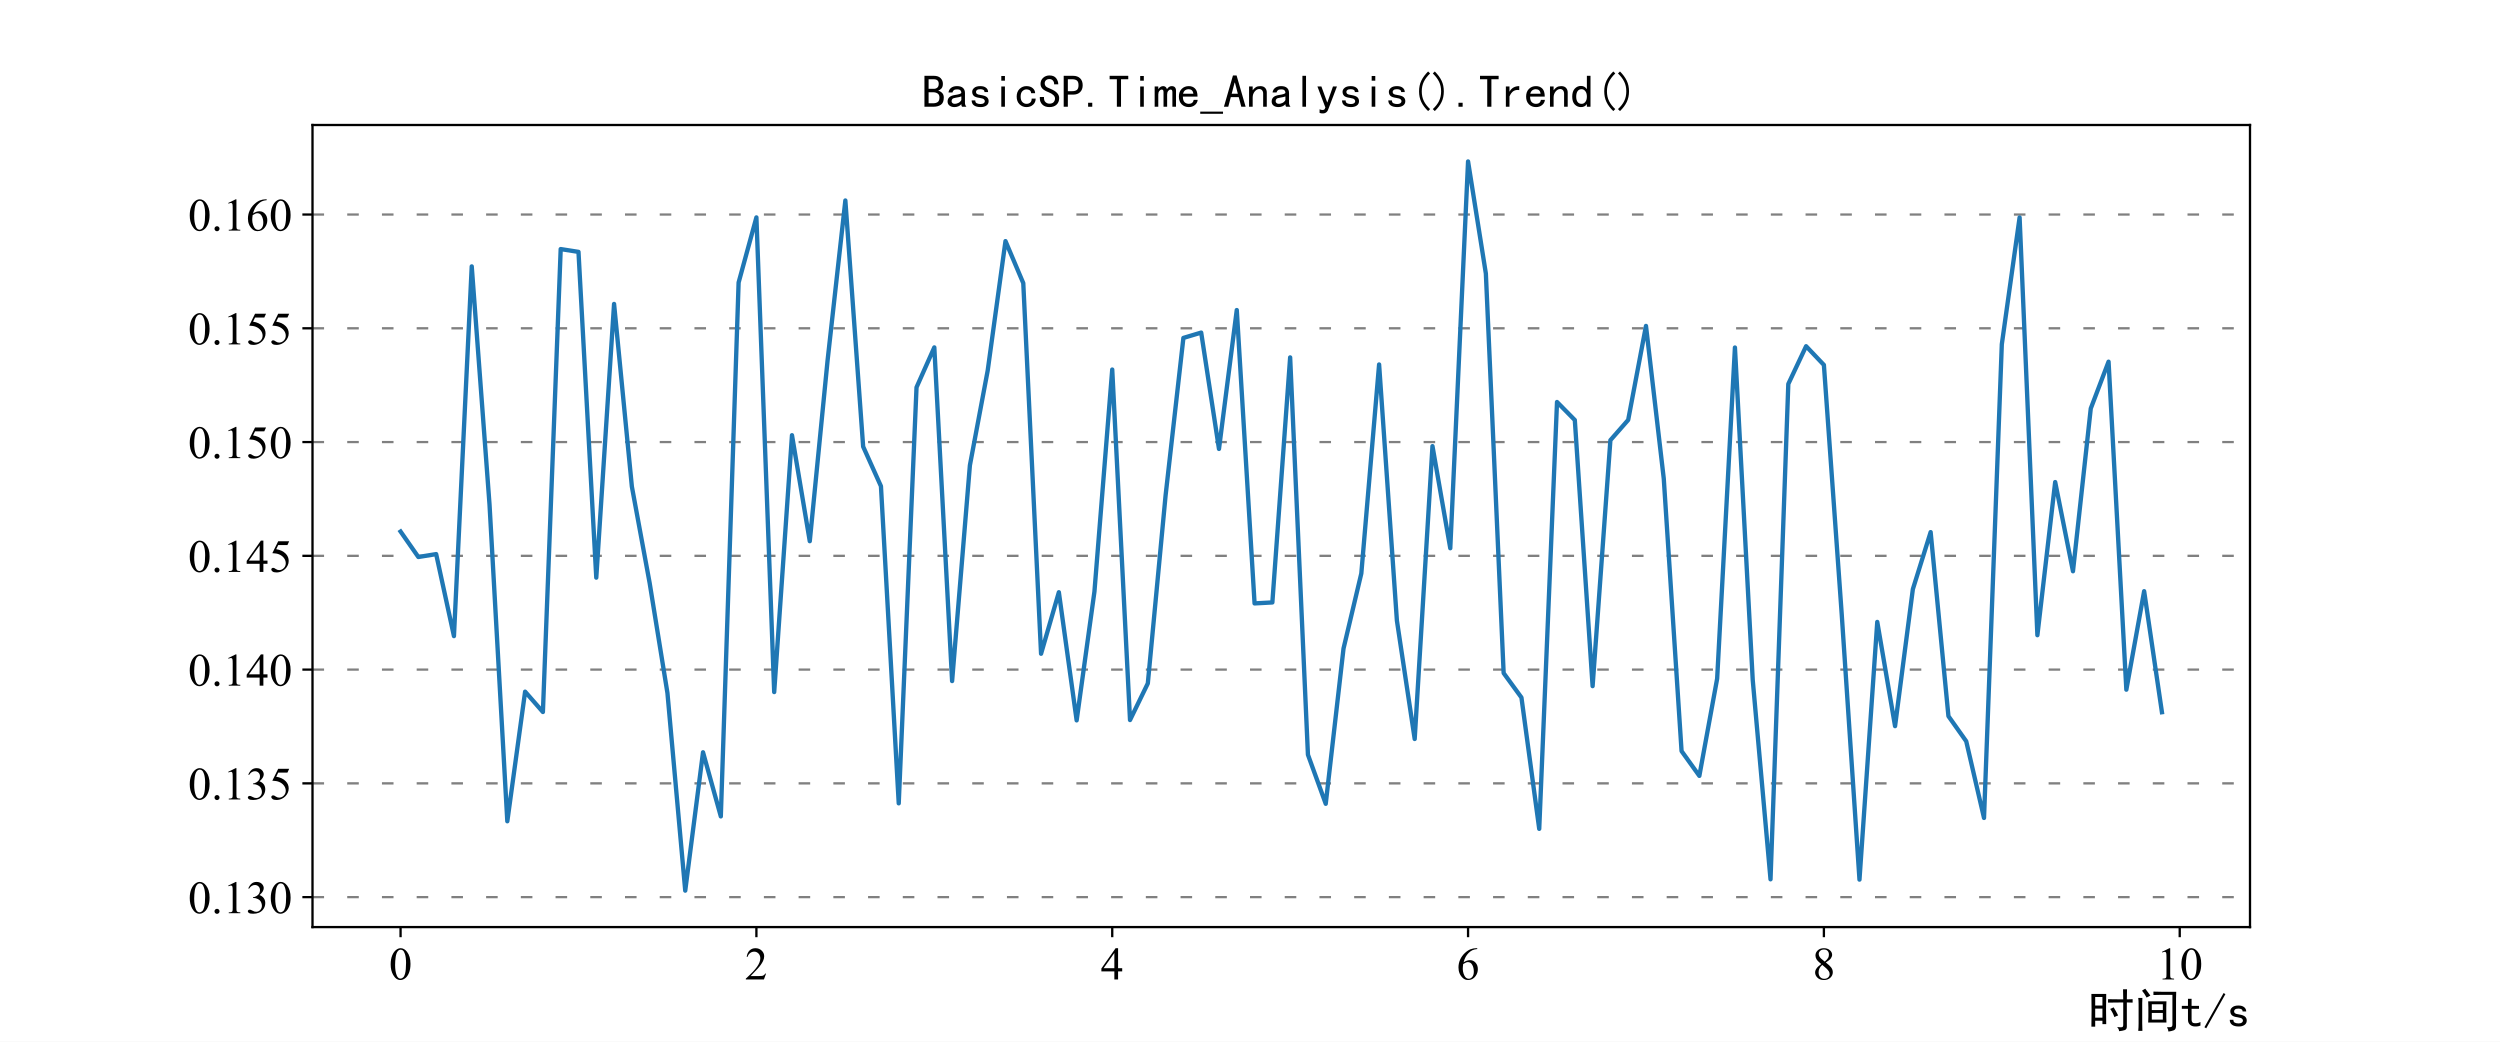
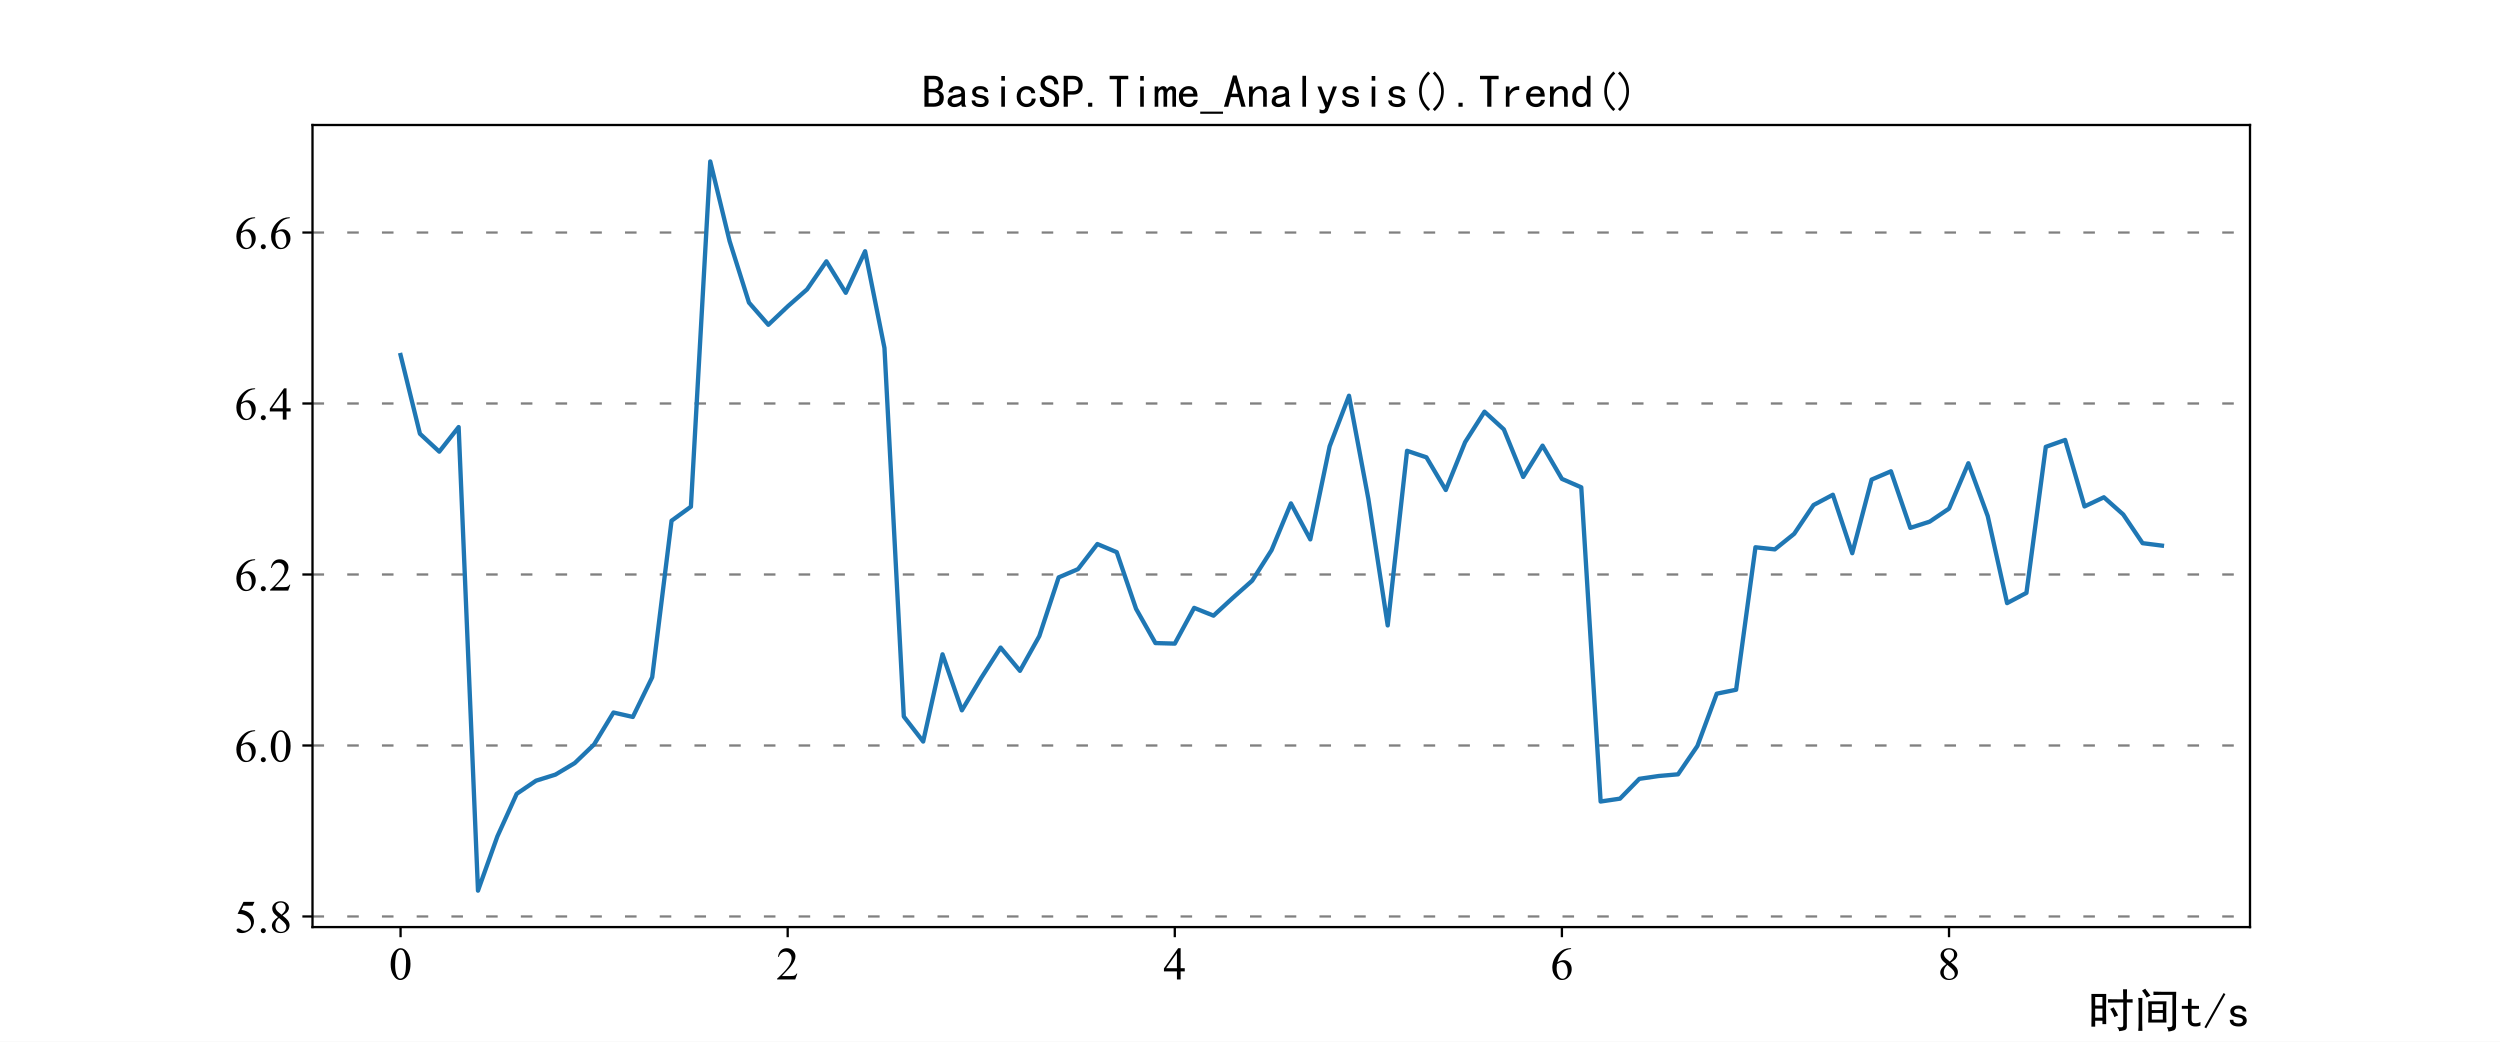
<svg xmlns="http://www.w3.org/2000/svg" xmlns:xlink="http://www.w3.org/1999/xlink" width="864pt" height="360pt" viewBox="0 0 864 360" version="1.1">
  <defs>
    <style type="text/css">*{stroke-linejoin: round; stroke-linecap: butt}</style>
  </defs>
  <g id="figure_1">
    <g id="patch_1">
      <path d="M 0 360  L 864 360  L 864 0  L 0 0  z " style="fill: #ffffff" />
    </g>
    <g id="axes_1">
      <g id="patch_2">
        <path d="M 108 320.4  L 777.6 320.4  L 777.6 43.2  L 108 43.2  z " style="fill: #ffffff" />
      </g>
      <g id="matplotlib.axis_1">
        <g id="xtick_1">
          <g id="line2d_1">
            <defs>
-               <path id="m471710e403" d="M 0 0  L 0 3.5  " style="stroke: #000000; stroke-width: 0.8" />
+               <path id="mab4ca59576" d="M 0 0  L 0 3.5  " style="stroke: #000000; stroke-width: 0.8" />
            </defs>
            <g>
-               <use xlink:href="#m471710e403" x="138.436" y="320.4" style="stroke: #000000; stroke-width: 0.8" />
+               <use xlink:href="#mab4ca59576" x="138.436" y="320.4" style="stroke: #000000; stroke-width: 0.8" />
            </g>
          </g>
          <g id="text_1">
            <g transform="translate(134.4364 338.51) scale(0.16 -0.16)">
              <defs>
                <path id="TimesNewRomanPSMT-30" d="M 231 2094  Q 231 2819 450 3342  Q 669 3866 1031 4122  Q 1313 4325 1613 4325  Q 2100 4325 2488 3828  Q 2972 3213 2972 2159  Q 2972 1422 2759 906  Q 2547 391 2217 158  Q 1888 -75 1581 -75  Q 975 -75 572 641  Q 231 1244 231 2094  z M 844 2016  Q 844 1141 1059 588  Q 1238 122 1591 122  Q 1759 122 1940 273  Q 2122 425 2216 781  Q 2359 1319 2359 2297  Q 2359 3022 2209 3506  Q 2097 3866 1919 4016  Q 1791 4119 1609 4119  Q 1397 4119 1231 3928  Q 1006 3669 925 3112  Q 844 2556 844 2016  z " transform="scale(0.015625)" />
              </defs>
              <use xlink:href="#TimesNewRomanPSMT-30" />
            </g>
          </g>
        </g>
        <g id="xtick_2">
          <g id="line2d_2">
            <g>
-               <use xlink:href="#m471710e403" x="261.412" y="320.4" style="stroke: #000000; stroke-width: 0.8" />
+               <use xlink:href="#mab4ca59576" x="272.223" y="320.4" style="stroke: #000000; stroke-width: 0.8" />
            </g>
          </g>
          <g id="text_2">
-             <g transform="translate(257.4116 338.51) scale(0.16 -0.16)">
+             <g transform="translate(268.2226 338.51) scale(0.16 -0.16)">
              <defs>
                <path id="TimesNewRomanPSMT-32" d="M 2934 816  L 2638 0  L 138 0  L 138 116  Q 1241 1122 1691 1759  Q 2141 2397 2141 2925  Q 2141 3328 1894 3587  Q 1647 3847 1303 3847  Q 991 3847 742 3664  Q 494 3481 375 3128  L 259 3128  Q 338 3706 661 4015  Q 984 4325 1469 4325  Q 1984 4325 2329 3994  Q 2675 3663 2675 3213  Q 2675 2891 2525 2569  Q 2294 2063 1775 1497  Q 997 647 803 472  L 1909 472  Q 2247 472 2383 497  Q 2519 522 2628 598  Q 2738 675 2819 816  L 2934 816  z " transform="scale(0.015625)" />
              </defs>
              <use xlink:href="#TimesNewRomanPSMT-32" />
            </g>
          </g>
        </g>
        <g id="xtick_3">
          <g id="line2d_3">
            <g>
-               <use xlink:href="#m471710e403" x="384.387" y="320.4" style="stroke: #000000; stroke-width: 0.8" />
+               <use xlink:href="#mab4ca59576" x="406.009" y="320.4" style="stroke: #000000; stroke-width: 0.8" />
            </g>
          </g>
          <g id="text_3">
-             <g transform="translate(380.3868 338.51) scale(0.16 -0.16)">
+             <g transform="translate(402.0088 338.51) scale(0.16 -0.16)">
              <defs>
                <path id="TimesNewRomanPSMT-34" d="M 2978 1563  L 2978 1119  L 2409 1119  L 2409 0  L 1894 0  L 1894 1119  L 100 1119  L 100 1519  L 2066 4325  L 2409 4325  L 2409 1563  L 2978 1563  z M 1894 1563  L 1894 3666  L 406 1563  L 1894 1563  z " transform="scale(0.015625)" />
              </defs>
              <use xlink:href="#TimesNewRomanPSMT-34" />
            </g>
          </g>
        </g>
        <g id="xtick_4">
          <g id="line2d_4">
            <g>
-               <use xlink:href="#m471710e403" x="507.362" y="320.4" style="stroke: #000000; stroke-width: 0.8" />
+               <use xlink:href="#mab4ca59576" x="539.795" y="320.4" style="stroke: #000000; stroke-width: 0.8" />
            </g>
          </g>
          <g id="text_4">
-             <g transform="translate(503.362 338.51) scale(0.16 -0.16)">
+             <g transform="translate(535.795 338.51) scale(0.16 -0.16)">
              <defs>
                <path id="TimesNewRomanPSMT-36" d="M 2869 4325  L 2869 4209  Q 2456 4169 2195 4045  Q 1934 3922 1679 3669  Q 1425 3416 1258 3105  Q 1091 2794 978 2366  Q 1428 2675 1881 2675  Q 2316 2675 2634 2325  Q 2953 1975 2953 1425  Q 2953 894 2631 456  Q 2244 -75 1606 -75  Q 1172 -75 869 213  Q 275 772 275 1663  Q 275 2231 503 2743  Q 731 3256 1154 3653  Q 1578 4050 1965 4187  Q 2353 4325 2688 4325  L 2869 4325  z M 925 2138  Q 869 1716 869 1456  Q 869 1156 980 804  Q 1091 453 1309 247  Q 1469 100 1697 100  Q 1969 100 2183 356  Q 2397 613 2397 1088  Q 2397 1622 2184 2012  Q 1972 2403 1581 2403  Q 1463 2403 1327 2353  Q 1191 2303 925 2138  z " transform="scale(0.015625)" />
              </defs>
              <use xlink:href="#TimesNewRomanPSMT-36" />
            </g>
          </g>
        </g>
        <g id="xtick_5">
          <g id="line2d_5">
            <g>
-               <use xlink:href="#m471710e403" x="630.337" y="320.4" style="stroke: #000000; stroke-width: 0.8" />
+               <use xlink:href="#mab4ca59576" x="673.581" y="320.4" style="stroke: #000000; stroke-width: 0.8" />
            </g>
          </g>
          <g id="text_5">
-             <g transform="translate(626.3372 338.51) scale(0.16 -0.16)">
+             <g transform="translate(669.5812 338.51) scale(0.16 -0.16)">
              <defs>
                <path id="TimesNewRomanPSMT-38" d="M 1228 2134  Q 725 2547 579 2797  Q 434 3047 434 3316  Q 434 3728 753 4026  Q 1072 4325 1600 4325  Q 2113 4325 2425 4047  Q 2738 3769 2738 3413  Q 2738 3175 2569 2928  Q 2400 2681 1866 2347  Q 2416 1922 2594 1678  Q 2831 1359 2831 1006  Q 2831 559 2490 242  Q 2150 -75 1597 -75  Q 994 -75 656 303  Q 388 606 388 966  Q 388 1247 577 1523  Q 766 1800 1228 2134  z M 1719 2469  Q 2094 2806 2194 3001  Q 2294 3197 2294 3444  Q 2294 3772 2109 3958  Q 1925 4144 1606 4144  Q 1288 4144 1088 3959  Q 888 3775 888 3528  Q 888 3366 970 3203  Q 1053 3041 1206 2894  L 1719 2469  z M 1375 2016  Q 1116 1797 991 1539  Q 866 1281 866 981  Q 866 578 1086 336  Q 1306 94 1647 94  Q 1984 94 2187 284  Q 2391 475 2391 747  Q 2391 972 2272 1150  Q 2050 1481 1375 2016  z " transform="scale(0.015625)" />
              </defs>
              <use xlink:href="#TimesNewRomanPSMT-38" />
            </g>
          </g>
        </g>
-         <g id="xtick_6">
-           <g id="line2d_6">
-             <g>
-               <use xlink:href="#m471710e403" x="753.312" y="320.4" style="stroke: #000000; stroke-width: 0.8" />
-             </g>
-           </g>
-           <g id="text_6">
-             <g transform="translate(745.3124 338.51) scale(0.16 -0.16)">
-               <defs>
-                 <path id="TimesNewRomanPSMT-31" d="M 750 3822  L 1781 4325  L 1884 4325  L 1884 747  Q 1884 391 1914 303  Q 1944 216 2037 169  Q 2131 122 2419 116  L 2419 0  L 825 0  L 825 116  Q 1125 122 1212 167  Q 1300 213 1334 289  Q 1369 366 1369 747  L 1369 3034  Q 1369 3497 1338 3628  Q 1316 3728 1258 3775  Q 1200 3822 1119 3822  Q 1003 3822 797 3725  L 750 3822  z " transform="scale(0.015625)" />
-               </defs>
-               <use xlink:href="#TimesNewRomanPSMT-31" />
-               <use xlink:href="#TimesNewRomanPSMT-30" x="50" />
-             </g>
-           </g>
-         </g>
-         <g id="text_7">
+         <g id="text_6">
          <g transform="translate(721.6 354.945) scale(0.16 -0.16)">
            <defs>
              <path id="SimHei-65f6" d="M 2525 4575  Q 2500 3675 2500 2400  Q 2500 1125 2525 400  L 2000 400  L 2000 875  L 1000 875  L 1000 50  L 475 50  Q 500 1200 500 2350  Q 500 3525 475 4575  L 2525 4575  z M 4875 3825  Q 4875 4575 4850 5225  L 5400 5225  Q 5375 4575 5375 3825  Q 5750 3825 6175 3850  L 6175 3375  Q 5750 3400 5375 3400  L 5375 50  Q 5375 -325 5075 -425  Q 4775 -525 4300 -575  Q 4300 -275 4025 0  Q 4500 -50 4687 -25  Q 4875 0 4875 300  L 4875 3400  Q 3625 3400 2775 3375  L 2775 3850  Q 3575 3825 4875 3825  z M 2000 1300  L 2000 2550  L 1000 2550  L 1000 1300  L 2000 1300  z M 2000 2975  L 2000 4150  L 1000 4150  L 1000 2975  L 2000 2975  z M 3550 2725  Q 3875 2200 4175 1600  Q 3925 1525 3650 1375  Q 3450 1975 3075 2500  Q 3300 2600 3550 2725  z " transform="scale(0.015625)" />
              <path id="SimHei-95f4" d="M 4450 3550  Q 4425 3075 4425 2725  L 4425 1400  Q 4425 1075 4450 625  L 1925 625  Q 1950 1075 1950 1425  L 1950 2725  Q 1950 3075 1925 3550  L 4450 3550  z M 5800 4875  Q 5775 4400 5775 3925  L 5775 250  Q 5800 -325 5462 -450  Q 5125 -575 4725 -625  Q 4700 -325 4525 -25  Q 5000 -50 5137 25  Q 5275 100 5275 350  L 5275 4450  L 3775 4450  Q 3175 4450 2650 4425  L 2650 4900  Q 3175 4875 3775 4875  L 5800 4875  z M 550 -525  Q 600 -25 600 525  L 600 3150  Q 600 3675 550 4025  L 1125 4025  Q 1100 3650 1100 3300  L 1100 500  Q 1100 0 1125 -525  L 550 -525  z M 3950 1025  L 3950 1950  L 2425 1950  L 2425 1025  L 3950 1025  z M 3950 2350  L 3950 3150  L 2425 3150  L 2425 2350  L 3950 2350  z M 1525 5300  Q 1750 5000 2225 4350  Q 1950 4225 1700 4075  Q 1450 4575 1075 5025  Q 1350 5225 1525 5300  z " transform="scale(0.015625)" />
              <path id="SimHei-74" d="M 2750 200  Q 2625 150 2462 112  Q 2300 75 2025 75  Q 1575 75 1300 325  Q 1025 575 1025 1025  L 1025 2525  L 175 2525  L 175 2925  L 1025 2925  L 1025 3900  L 1525 3900  L 1525 2925  L 2550 2925  L 2550 2525  L 1525 2525  L 1525 1000  Q 1525 800 1625 662  Q 1725 525 2000 525  Q 2275 525 2450 575  Q 2625 625 2750 700  L 2750 200  z " transform="scale(0.015625)" />
              <path id="SimHei-2f" d="M 3000 4550  L 350 -175  L 100 -25  L 2750 4700  L 3000 4550  z " transform="scale(0.015625)" />
              <path id="SimHei-73" d="M 2750 900  Q 2750 500 2437 287  Q 2125 75 1650 75  Q 1050 75 725 312  Q 400 550 400 1000  L 900 1000  Q 900 700 1112 600  Q 1325 500 1625 500  Q 1925 500 2075 612  Q 2225 725 2225 900  Q 2225 1025 2100 1150  Q 1975 1275 1475 1350  Q 900 1425 687 1637  Q 475 1850 475 2200  Q 475 2500 762 2737  Q 1050 2975 1600 2975  Q 2100 2975 2387 2750  Q 2675 2525 2675 2150  L 2175 2150  Q 2175 2375 2012 2462  Q 1850 2550 1600 2550  Q 1275 2550 1137 2437  Q 1000 2325 1000 2175  Q 1000 2000 1125 1900  Q 1250 1800 1650 1750  Q 2300 1650 2525 1437  Q 2750 1225 2750 900  z " transform="scale(0.015625)" />
            </defs>
            <use xlink:href="#SimHei-65f6" />
            <use xlink:href="#SimHei-95f4" x="100" />
            <use xlink:href="#SimHei-74" x="200" />
            <use xlink:href="#SimHei-2f" x="250" />
            <use xlink:href="#SimHei-73" x="300" />
          </g>
        </g>
      </g>
      <g id="matplotlib.axis_2">
        <g id="ytick_1">
+           <g id="line2d_6">
+             <path d="M 108 316.733  L 777.6 316.733  " clip-path="url(#p418a086c71)" style="fill: none; stroke-dasharray: 4,8; stroke-dashoffset: 0; stroke: #808080; stroke-width: 0.8" />
+           </g>
          <g id="line2d_7">
-             <path d="M 108 310.048  L 777.6 310.048  " clip-path="url(#pf4182dafee)" style="fill: none; stroke-dasharray: 4,8; stroke-dashoffset: 0; stroke: #808080; stroke-width: 0.8" />
-           </g>
+             <defs>
+               <path id="m9ee90357a9" d="M 0 0  L -3.5 0  " style="stroke: #000000; stroke-width: 0.8" />
+             </defs>
+             <g>
+               <use xlink:href="#m9ee90357a9" x="108" y="316.733" style="stroke: #000000; stroke-width: 0.8" />
+             </g>
+           </g>
+           <g id="text_7">
+             <g transform="translate(81 322.288) scale(0.16 -0.16)">
+               <defs>
+                 <path id="TimesNewRomanPSMT-35" d="M 2778 4238  L 2534 3706  L 1259 3706  L 981 3138  Q 1809 3016 2294 2522  Q 2709 2097 2709 1522  Q 2709 1188 2573 903  Q 2438 619 2231 419  Q 2025 219 1772 97  Q 1413 -75 1034 -75  Q 653 -75 479 54  Q 306 184 306 341  Q 306 428 378 495  Q 450 563 559 563  Q 641 563 702 538  Q 763 513 909 409  Q 1144 247 1384 247  Q 1750 247 2026 523  Q 2303 800 2303 1197  Q 2303 1581 2056 1914  Q 1809 2247 1375 2428  Q 1034 2569 447 2591  L 1259 4238  L 2778 4238  z " transform="scale(0.015625)" />
+                 <path id="TimesNewRomanPSMT-2e" d="M 800 606  Q 947 606 1047 504  Q 1147 403 1147 259  Q 1147 116 1045 14  Q 944 -88 800 -88  Q 656 -88 554 14  Q 453 116 453 259  Q 453 406 554 506  Q 656 606 800 606  z " transform="scale(0.015625)" />
+               </defs>
+               <use xlink:href="#TimesNewRomanPSMT-35" />
+               <use xlink:href="#TimesNewRomanPSMT-2e" x="50" />
+               <use xlink:href="#TimesNewRomanPSMT-38" x="75" />
+             </g>
+           </g>
+         </g>
+         <g id="ytick_2">
          <g id="line2d_8">
-             <defs>
-               <path id="m6a36ec846f" d="M 0 0  L -3.5 0  " style="stroke: #000000; stroke-width: 0.8" />
-             </defs>
-             <g>
-               <use xlink:href="#m6a36ec846f" x="108" y="310.048" style="stroke: #000000; stroke-width: 0.8" />
+             <path d="M 108 257.64  L 777.6 257.64  " clip-path="url(#p418a086c71)" style="fill: none; stroke-dasharray: 4,8; stroke-dashoffset: 0; stroke: #808080; stroke-width: 0.8" />
+           </g>
+           <g id="line2d_9">
+             <g>
+               <use xlink:href="#m9ee90357a9" x="108" y="257.64" style="stroke: #000000; stroke-width: 0.8" />
            </g>
          </g>
          <g id="text_8">
-             <g transform="translate(65 315.6027) scale(0.16 -0.16)">
-               <defs>
-                 <path id="TimesNewRomanPSMT-2e" d="M 800 606  Q 947 606 1047 504  Q 1147 403 1147 259  Q 1147 116 1045 14  Q 944 -88 800 -88  Q 656 -88 554 14  Q 453 116 453 259  Q 453 406 554 506  Q 656 606 800 606  z " transform="scale(0.015625)" />
-                 <path id="TimesNewRomanPSMT-33" d="M 325 3431  Q 506 3859 782 4092  Q 1059 4325 1472 4325  Q 1981 4325 2253 3994  Q 2459 3747 2459 3466  Q 2459 3003 1878 2509  Q 2269 2356 2469 2072  Q 2669 1788 2669 1403  Q 2669 853 2319 450  Q 1863 -75 997 -75  Q 569 -75 414 31  Q 259 138 259 259  Q 259 350 332 419  Q 406 488 509 488  Q 588 488 669 463  Q 722 447 909 348  Q 1097 250 1169 231  Q 1284 197 1416 197  Q 1734 197 1970 444  Q 2206 691 2206 1028  Q 2206 1275 2097 1509  Q 2016 1684 1919 1775  Q 1784 1900 1550 2001  Q 1316 2103 1072 2103  L 972 2103  L 972 2197  Q 1219 2228 1467 2375  Q 1716 2522 1828 2728  Q 1941 2934 1941 3181  Q 1941 3503 1739 3701  Q 1538 3900 1238 3900  Q 753 3900 428 3381  L 325 3431  z " transform="scale(0.015625)" />
-               </defs>
-               <use xlink:href="#TimesNewRomanPSMT-30" />
-               <use xlink:href="#TimesNewRomanPSMT-2e" x="50" />
-               <use xlink:href="#TimesNewRomanPSMT-31" x="75" />
-               <use xlink:href="#TimesNewRomanPSMT-33" x="125" />
-               <use xlink:href="#TimesNewRomanPSMT-30" x="175" />
-             </g>
-           </g>
-         </g>
-         <g id="ytick_2">
-           <g id="line2d_9">
-             <path d="M 108 270.73  L 777.6 270.73  " clip-path="url(#pf4182dafee)" style="fill: none; stroke-dasharray: 4,8; stroke-dashoffset: 0; stroke: #808080; stroke-width: 0.8" />
-           </g>
+             <g transform="translate(81 263.1951) scale(0.16 -0.16)">
+               <use xlink:href="#TimesNewRomanPSMT-36" />
+               <use xlink:href="#TimesNewRomanPSMT-2e" x="50" />
+               <use xlink:href="#TimesNewRomanPSMT-30" x="75" />
+             </g>
+           </g>
+         </g>
+         <g id="ytick_3">
          <g id="line2d_10">
-             <g>
-               <use xlink:href="#m6a36ec846f" x="108" y="270.73" style="stroke: #000000; stroke-width: 0.8" />
+             <path d="M 108 198.547  L 777.6 198.547  " clip-path="url(#p418a086c71)" style="fill: none; stroke-dasharray: 4,8; stroke-dashoffset: 0; stroke: #808080; stroke-width: 0.8" />
+           </g>
+           <g id="line2d_11">
+             <g>
+               <use xlink:href="#m9ee90357a9" x="108" y="198.547" style="stroke: #000000; stroke-width: 0.8" />
            </g>
          </g>
          <g id="text_9">
-             <g transform="translate(65 276.2852) scale(0.16 -0.16)">
-               <defs>
-                 <path id="TimesNewRomanPSMT-35" d="M 2778 4238  L 2534 3706  L 1259 3706  L 981 3138  Q 1809 3016 2294 2522  Q 2709 2097 2709 1522  Q 2709 1188 2573 903  Q 2438 619 2231 419  Q 2025 219 1772 97  Q 1413 -75 1034 -75  Q 653 -75 479 54  Q 306 184 306 341  Q 306 428 378 495  Q 450 563 559 563  Q 641 563 702 538  Q 763 513 909 409  Q 1144 247 1384 247  Q 1750 247 2026 523  Q 2303 800 2303 1197  Q 2303 1581 2056 1914  Q 1809 2247 1375 2428  Q 1034 2569 447 2591  L 1259 4238  L 2778 4238  z " transform="scale(0.015625)" />
-               </defs>
-               <use xlink:href="#TimesNewRomanPSMT-30" />
-               <use xlink:href="#TimesNewRomanPSMT-2e" x="50" />
-               <use xlink:href="#TimesNewRomanPSMT-31" x="75" />
-               <use xlink:href="#TimesNewRomanPSMT-33" x="125" />
-               <use xlink:href="#TimesNewRomanPSMT-35" x="175" />
-             </g>
-           </g>
-         </g>
-         <g id="ytick_3">
-           <g id="line2d_11">
-             <path d="M 108 231.413  L 777.6 231.413  " clip-path="url(#pf4182dafee)" style="fill: none; stroke-dasharray: 4,8; stroke-dashoffset: 0; stroke: #808080; stroke-width: 0.8" />
-           </g>
+             <g transform="translate(81 204.1021) scale(0.16 -0.16)">
+               <use xlink:href="#TimesNewRomanPSMT-36" />
+               <use xlink:href="#TimesNewRomanPSMT-2e" x="50" />
+               <use xlink:href="#TimesNewRomanPSMT-32" x="75" />
+             </g>
+           </g>
+         </g>
+         <g id="ytick_4">
          <g id="line2d_12">
-             <g>
-               <use xlink:href="#m6a36ec846f" x="108" y="231.413" style="stroke: #000000; stroke-width: 0.8" />
+             <path d="M 108 139.454  L 777.6 139.454  " clip-path="url(#p418a086c71)" style="fill: none; stroke-dasharray: 4,8; stroke-dashoffset: 0; stroke: #808080; stroke-width: 0.8" />
+           </g>
+           <g id="line2d_13">
+             <g>
+               <use xlink:href="#m9ee90357a9" x="108" y="139.454" style="stroke: #000000; stroke-width: 0.8" />
            </g>
          </g>
          <g id="text_10">
-             <g transform="translate(65 236.9676) scale(0.16 -0.16)">
-               <use xlink:href="#TimesNewRomanPSMT-30" />
-               <use xlink:href="#TimesNewRomanPSMT-2e" x="50" />
-               <use xlink:href="#TimesNewRomanPSMT-31" x="75" />
-               <use xlink:href="#TimesNewRomanPSMT-34" x="125" />
-               <use xlink:href="#TimesNewRomanPSMT-30" x="175" />
-             </g>
-           </g>
-         </g>
-         <g id="ytick_4">
-           <g id="line2d_13">
-             <path d="M 108 192.095  L 777.6 192.095  " clip-path="url(#pf4182dafee)" style="fill: none; stroke-dasharray: 4,8; stroke-dashoffset: 0; stroke: #808080; stroke-width: 0.8" />
-           </g>
+             <g transform="translate(81 145.0091) scale(0.16 -0.16)">
+               <use xlink:href="#TimesNewRomanPSMT-36" />
+               <use xlink:href="#TimesNewRomanPSMT-2e" x="50" />
+               <use xlink:href="#TimesNewRomanPSMT-34" x="75" />
+             </g>
+           </g>
+         </g>
+         <g id="ytick_5">
          <g id="line2d_14">
-             <g>
-               <use xlink:href="#m6a36ec846f" x="108" y="192.095" style="stroke: #000000; stroke-width: 0.8" />
+             <path d="M 108 80.361  L 777.6 80.361  " clip-path="url(#p418a086c71)" style="fill: none; stroke-dasharray: 4,8; stroke-dashoffset: 0; stroke: #808080; stroke-width: 0.8" />
+           </g>
+           <g id="line2d_15">
+             <g>
+               <use xlink:href="#m9ee90357a9" x="108" y="80.361" style="stroke: #000000; stroke-width: 0.8" />
            </g>
          </g>
          <g id="text_11">
-             <g transform="translate(65 197.6501) scale(0.16 -0.16)">
-               <use xlink:href="#TimesNewRomanPSMT-30" />
-               <use xlink:href="#TimesNewRomanPSMT-2e" x="50" />
-               <use xlink:href="#TimesNewRomanPSMT-31" x="75" />
-               <use xlink:href="#TimesNewRomanPSMT-34" x="125" />
-               <use xlink:href="#TimesNewRomanPSMT-35" x="175" />
-             </g>
-           </g>
-         </g>
-         <g id="ytick_5">
-           <g id="line2d_15">
-             <path d="M 108 152.778  L 777.6 152.778  " clip-path="url(#pf4182dafee)" style="fill: none; stroke-dasharray: 4,8; stroke-dashoffset: 0; stroke: #808080; stroke-width: 0.8" />
-           </g>
-           <g id="line2d_16">
-             <g>
-               <use xlink:href="#m6a36ec846f" x="108" y="152.778" style="stroke: #000000; stroke-width: 0.8" />
-             </g>
-           </g>
-           <g id="text_12">
-             <g transform="translate(65 158.3325) scale(0.16 -0.16)">
-               <use xlink:href="#TimesNewRomanPSMT-30" />
-               <use xlink:href="#TimesNewRomanPSMT-2e" x="50" />
-               <use xlink:href="#TimesNewRomanPSMT-31" x="75" />
-               <use xlink:href="#TimesNewRomanPSMT-35" x="125" />
-               <use xlink:href="#TimesNewRomanPSMT-30" x="175" />
-             </g>
-           </g>
-         </g>
-         <g id="ytick_6">
-           <g id="line2d_17">
-             <path d="M 108 113.46  L 777.6 113.46  " clip-path="url(#pf4182dafee)" style="fill: none; stroke-dasharray: 4,8; stroke-dashoffset: 0; stroke: #808080; stroke-width: 0.8" />
-           </g>
-           <g id="line2d_18">
-             <g>
-               <use xlink:href="#m6a36ec846f" x="108" y="113.46" style="stroke: #000000; stroke-width: 0.8" />
-             </g>
-           </g>
-           <g id="text_13">
-             <g transform="translate(65 119.015) scale(0.16 -0.16)">
-               <use xlink:href="#TimesNewRomanPSMT-30" />
-               <use xlink:href="#TimesNewRomanPSMT-2e" x="50" />
-               <use xlink:href="#TimesNewRomanPSMT-31" x="75" />
-               <use xlink:href="#TimesNewRomanPSMT-35" x="125" />
-               <use xlink:href="#TimesNewRomanPSMT-35" x="175" />
-             </g>
-           </g>
-         </g>
-         <g id="ytick_7">
-           <g id="line2d_19">
-             <path d="M 108 74.142  L 777.6 74.142  " clip-path="url(#pf4182dafee)" style="fill: none; stroke-dasharray: 4,8; stroke-dashoffset: 0; stroke: #808080; stroke-width: 0.8" />
-           </g>
-           <g id="line2d_20">
-             <g>
-               <use xlink:href="#m6a36ec846f" x="108" y="74.142" style="stroke: #000000; stroke-width: 0.8" />
-             </g>
-           </g>
-           <g id="text_14">
-             <g transform="translate(65 79.69742) scale(0.16 -0.16)">
-               <use xlink:href="#TimesNewRomanPSMT-30" />
-               <use xlink:href="#TimesNewRomanPSMT-2e" x="50" />
-               <use xlink:href="#TimesNewRomanPSMT-31" x="75" />
-               <use xlink:href="#TimesNewRomanPSMT-36" x="125" />
-               <use xlink:href="#TimesNewRomanPSMT-30" x="175" />
-             </g>
-           </g>
-         </g>
-       </g>
-       <g id="line2d_21">
-         <path d="M 138.436 183.696  L 144.585 192.5  L 150.734 191.499  L 156.883 219.833  L 163.031 92.07  L 169.18 174.421  L 175.329 283.827  L 181.478 239.039  L 187.626 246.066  L 193.775 86.081  L 199.924 87.049  L 206.073 199.626  L 212.221 105.048  L 218.37 168.145  L 224.519 201.485  L 230.668 239.507  L 236.817 307.8  L 242.965 259.991  L 249.114 282.144  L 255.263 97.651  L 261.412 75.141  L 267.56 239.174  L 273.709 150.412  L 279.858 187.03  L 286.007 124.604  L 292.155 69.292  L 298.304 154.347  L 304.453 168.025  L 310.602 277.628  L 316.75 133.859  L 322.899 120.064  L 329.048 235.369  L 335.197 160.815  L 341.345 128.077  L 347.494 83.332  L 353.643 97.856  L 359.792 225.933  L 365.94 204.679  L 372.089 248.956  L 378.238 204.457  L 384.387 127.718  L 390.536 248.84  L 396.684 236.188  L 402.833 171.177  L 408.982 116.784  L 415.131 114.942  L 421.279 155.149  L 427.428 107.154  L 433.577 208.537  L 439.726 208.202  L 445.874 123.524  L 452.023 260.827  L 458.172 277.789  L 464.321 224.127  L 470.469 198.183  L 476.618 125.966  L 482.767 214.467  L 488.916 255.389  L 495.064 154.191  L 501.213 189.469  L 507.362 55.8  L 513.511 94.537  L 519.66 232.628  L 525.808 241.06  L 531.957 286.445  L 538.106 138.933  L 544.255 145.17  L 550.403 237.121  L 556.552 152.131  L 562.701 145.129  L 568.85 112.644  L 574.998 165.428  L 581.147 259.573  L 587.296 268.14  L 593.445 234.551  L 599.593 120.106  L 605.742 234.993  L 611.891 303.885  L 618.04 132.705  L 624.188 119.656  L 630.337 126.119  L 636.486 212.111  L 642.635 303.992  L 648.783 214.941  L 654.932 250.946  L 661.081 203.627  L 667.23 183.9  L 673.379 247.5  L 679.527 256.186  L 685.676 282.682  L 691.825 118.991  L 697.974 75.164  L 704.122 219.52  L 710.271 166.605  L 716.42 197.423  L 722.569 141.178  L 728.717 125  L 734.866 238.351  L 741.015 204.317  L 747.164 246.14  " clip-path="url(#pf4182dafee)" style="fill: none; stroke: #1f77b4; stroke-width: 1.5; stroke-linecap: square" />
+             <g transform="translate(81 85.91612) scale(0.16 -0.16)">
+               <use xlink:href="#TimesNewRomanPSMT-36" />
+               <use xlink:href="#TimesNewRomanPSMT-2e" x="50" />
+               <use xlink:href="#TimesNewRomanPSMT-36" x="75" />
+             </g>
+           </g>
+         </g>
+       </g>
+       <g id="line2d_16">
+         <path d="M 138.436 122.701  L 145.126 149.903  L 151.815 156.082  L 158.504 147.601  L 165.194 307.8  L 171.883 289.081  L 178.572 274.345  L 185.262 269.807  L 191.951 267.711  L 198.64 263.706  L 205.329 257.271  L 212.019 246.249  L 218.708 247.776  L 225.397 234.056  L 232.087 179.97  L 238.776 175.113  L 245.465 55.8  L 252.155 83.341  L 258.844 104.579  L 265.533 112.237  L 272.223 105.9  L 278.912 100.019  L 285.601 90.322  L 292.291 101.185  L 298.98 86.832  L 305.669 120.257  L 312.358 247.639  L 319.048 256.274  L 325.737 226.137  L 332.426 245.483  L 339.116 234.288  L 345.805 223.806  L 352.494 231.84  L 359.184 219.846  L 365.873 199.545  L 372.562 196.689  L 379.252 188.02  L 385.941 190.832  L 392.63 210.416  L 399.319 222.242  L 406.009 222.431  L 412.698 210.087  L 419.387 212.768  L 426.077 206.604  L 432.766 200.67  L 439.455 190.133  L 446.145 173.978  L 452.834 186.409  L 459.523 154.251  L 466.213 136.774  L 472.902 172.402  L 479.591 216.145  L 486.281 155.806  L 492.97 158.05  L 499.659 169.34  L 506.348 152.81  L 513.038 142.284  L 519.727 148.397  L 526.416 164.826  L 533.106 154.019  L 539.795 165.499  L 546.484 168.421  L 553.174 277.003  L 559.863 276.015  L 566.552 269.166  L 573.242 268.188  L 579.931 267.602  L 586.62 257.812  L 593.309 239.739  L 599.999 238.377  L 606.688 189.14  L 613.377 189.866  L 620.067 184.483  L 626.756 174.541  L 633.445 170.989  L 640.135 191.181  L 646.824 165.745  L 653.513 162.884  L 660.203 182.433  L 666.892 180.284  L 673.581 175.767  L 680.271 160.099  L 686.96 178.359  L 693.649 208.434  L 700.338 204.897  L 707.028 154.432  L 713.717 152.052  L 720.406 175.021  L 727.096 171.86  L 733.785 177.801  L 740.474 187.717  L 747.164 188.567  " clip-path="url(#p418a086c71)" style="fill: none; stroke: #1f77b4; stroke-width: 1.5; stroke-linecap: square" />
      </g>
      <g id="patch_3">
        <path d="M 108 320.4  L 108 43.2  " style="fill: none; stroke: #000000; stroke-width: 0.8; stroke-linejoin: miter; stroke-linecap: square" />
      </g>
      <g id="patch_4">
        <path d="M 777.6 320.4  L 777.6 43.2  " style="fill: none; stroke: #000000; stroke-width: 0.8; stroke-linejoin: miter; stroke-linecap: square" />
      </g>
      <g id="patch_5">
        <path d="M 108 320.4  L 777.6 320.4  " style="fill: none; stroke: #000000; stroke-width: 0.8; stroke-linejoin: miter; stroke-linecap: square" />
      </g>
      <g id="patch_6">
        <path d="M 108 43.2  L 777.6 43.2  " style="fill: none; stroke: #000000; stroke-width: 0.8; stroke-linejoin: miter; stroke-linecap: square" />
      </g>
-       <g id="text_15">
+       <g id="text_12">
        <g transform="translate(318.8 37.2) scale(0.16 -0.16)">
          <defs>
            <path id="SimHei-42" d="M 2950 1400  Q 2950 675 2550 400  Q 2150 125 1525 125  L 275 125  L 275 4400  L 1575 4400  Q 2200 4400 2512 4075  Q 2825 3750 2825 3300  Q 2825 2850 2612 2637  Q 2400 2425 2175 2350  Q 2475 2275 2712 2037  Q 2950 1800 2950 1400  z M 2250 3300  Q 2250 3625 2062 3775  Q 1875 3925 1600 3925  L 850 3925  L 850 2600  L 1575 2600  Q 1850 2600 2050 2762  Q 2250 2925 2250 3300  z M 2350 1400  Q 2350 1800 2087 1962  Q 1825 2125 1500 2125  L 850 2125  L 850 600  L 1425 600  Q 1875 600 2112 775  Q 2350 950 2350 1400  z " transform="scale(0.015625)" />
            <path id="SimHei-61" d="M 2875 125  L 2275 125  Q 2225 175 2200 262  Q 2175 350 2175 475  Q 2000 275 1750 175  Q 1500 75 1225 75  Q 825 75 550 275  Q 275 475 275 850  Q 275 1225 525 1450  Q 775 1675 1300 1750  Q 1650 1800 1912 1875  Q 2175 1950 2175 2075  Q 2175 2225 2062 2375  Q 1950 2525 1575 2525  Q 1275 2525 1137 2412  Q 1000 2300 950 2100  L 400 2100  Q 450 2500 762 2737  Q 1075 2975 1575 2975  Q 2125 2975 2400 2725  Q 2675 2475 2675 2025  L 2675 650  Q 2675 500 2725 375  Q 2775 250 2875 125  z M 2175 1050  L 2175 1550  Q 2025 1500 1887 1462  Q 1750 1425 1425 1375  Q 1050 1325 937 1200  Q 825 1075 825 900  Q 825 750 937 637  Q 1050 525 1275 525  Q 1500 525 1762 650  Q 2025 775 2175 1050  z " transform="scale(0.015625)" />
            <path id="SimHei-69" d="M 1800 3725  L 1300 3725  L 1300 4375  L 1800 4375  L 1800 3725  z M 1800 125  L 1300 125  L 1300 2925  L 1800 2925  L 1800 125  z " transform="scale(0.015625)" />
            <path id="SimHei-63" d="M 2850 1250  Q 2850 725 2487 400  Q 2125 75 1575 75  Q 1025 75 625 462  Q 225 850 225 1525  Q 225 2200 625 2587  Q 1025 2975 1575 2975  Q 2125 2975 2450 2687  Q 2775 2400 2775 2000  L 2225 2000  Q 2200 2300 2012 2412  Q 1825 2525 1575 2525  Q 1275 2525 1025 2287  Q 775 2050 775 1525  Q 775 1000 1025 762  Q 1275 525 1575 525  Q 1900 525 2100 700  Q 2300 875 2300 1250  L 2850 1250  z " transform="scale(0.015625)" />
            <path id="SimHei-53" d="M 2900 1325  Q 2900 750 2537 412  Q 2175 75 1550 75  Q 925 75 575 425  Q 225 775 225 1300  L 225 1475  L 800 1475  L 800 1325  Q 800 950 1025 750  Q 1250 550 1550 550  Q 1950 550 2137 762  Q 2325 975 2325 1275  Q 2325 1525 2100 1737  Q 1875 1950 1450 2125  Q 850 2350 587 2625  Q 325 2900 325 3275  Q 325 3800 687 4125  Q 1050 4450 1550 4450  Q 2200 4450 2487 4062  Q 2775 3675 2775 3225  L 2200 3225  Q 2225 3500 2050 3725  Q 1875 3950 1550 3950  Q 1250 3950 1075 3787  Q 900 3625 900 3350  Q 900 3125 1037 2962  Q 1175 2800 1750 2575  Q 2300 2350 2600 2037  Q 2900 1725 2900 1325  z " transform="scale(0.015625)" />
            <path id="SimHei-50" d="M 2950 3100  Q 2950 2500 2600 2150  Q 2250 1800 1625 1800  L 900 1800  L 900 125  L 325 125  L 325 4400  L 1625 4400  Q 2250 4400 2600 4050  Q 2950 3700 2950 3100  z M 2375 3100  Q 2375 3575 2150 3750  Q 1925 3925 1475 3925  L 900 3925  L 900 2275  L 1475 2275  Q 1925 2275 2150 2450  Q 2375 2625 2375 3100  z " transform="scale(0.015625)" />
            <path id="SimHei-2e" d="M 1075 125  L 500 125  L 500 675  L 1075 675  L 1075 125  z " transform="scale(0.015625)" />
            <path id="SimHei-54" d="M 2850 3925  L 1850 3925  L 1850 125  L 1275 125  L 1275 3925  L 275 3925  L 275 4400  L 2850 4400  L 2850 3925  z " transform="scale(0.015625)" />
            <path id="SimHei-6d" d="M 3050 125  L 2550 125  L 2550 2150  Q 2550 2300 2500 2400  Q 2450 2500 2300 2500  Q 2125 2500 1975 2312  Q 1825 2125 1825 1825  L 1825 125  L 1325 125  L 1325 2150  Q 1325 2300 1275 2400  Q 1225 2500 1075 2500  Q 900 2500 750 2312  Q 600 2125 600 1825  L 600 125  L 100 125  L 100 2925  L 600 2925  L 600 2550  Q 725 2750 900 2862  Q 1075 2975 1275 2975  Q 1475 2975 1612 2862  Q 1750 2750 1800 2550  Q 1925 2750 2087 2862  Q 2250 2975 2450 2975  Q 2750 2975 2900 2812  Q 3050 2650 3050 2350  L 3050 125  z " transform="scale(0.015625)" />
            <path id="SimHei-65" d="M 2850 1075  Q 2800 625 2450 350  Q 2100 75 1625 75  Q 1025 75 637 462  Q 250 850 250 1525  Q 250 2200 637 2587  Q 1025 2975 1625 2975  Q 2150 2975 2487 2637  Q 2825 2300 2825 1525  L 800 1525  Q 800 975 1037 750  Q 1275 525 1625 525  Q 1900 525 2075 662  Q 2250 800 2300 1075  L 2850 1075  z M 2250 1925  Q 2200 2275 2025 2412  Q 1850 2550 1575 2550  Q 1325 2550 1125 2412  Q 925 2275 825 1925  L 2250 1925  z " transform="scale(0.015625)" />
            <path id="SimHei-5f" d="M 3150 -850  L 0 -850  L 0 -550  L 3150 -550  L 3150 -850  z " transform="scale(0.015625)" />
            <path id="SimHei-41" d="M 3075 125  L 2475 125  L 2125 1450  L 1025 1450  L 675 125  L 75 125  L 1325 4450  L 1825 4450  L 3075 125  z M 2000 1925  L 1600 3450  L 1550 3450  L 1150 1925  L 2000 1925  z " transform="scale(0.015625)" />
            <path id="SimHei-6e" d="M 2800 125  L 2300 125  L 2300 1925  Q 2300 2225 2150 2400  Q 2000 2575 1750 2575  Q 1425 2575 1137 2237  Q 850 1900 850 1400  L 850 125  L 350 125  L 350 2925  L 850 2925  L 850 2400  Q 1050 2675 1287 2825  Q 1525 2975 1900 2975  Q 2350 2975 2575 2725  Q 2800 2475 2800 2100  L 2800 125  z " transform="scale(0.015625)" />
            <path id="SimHei-6c" d="M 1825 125  L 1325 125  L 1325 4400  L 1825 4400  L 1825 125  z " transform="scale(0.015625)" />
            <path id="SimHei-79" d="M 2900 2925  L 1750 -100  Q 1650 -450 1450 -625  Q 1250 -800 950 -800  Q 825 -800 712 -787  Q 600 -775 500 -725  L 500 -225  Q 600 -275 700 -300  Q 800 -325 875 -325  Q 1075 -325 1150 -262  Q 1225 -200 1300 25  L 200 2925  L 750 2925  L 1550 725  L 1575 725  L 2350 2925  L 2900 2925  z " transform="scale(0.015625)" />
            <path id="SimHei-28" d="M 2975 -200  L 2700 -475  Q 2075 125 1762 775  Q 1450 1425 1450 2250  Q 1450 3075 1762 3725  Q 2075 4375 2700 5000  L 2975 4725  Q 2400 4175 2112 3587  Q 1825 3000 1825 2250  Q 1825 1500 2112 912  Q 2400 325 2975 -200  z " transform="scale(0.015625)" />
            <path id="SimHei-29" d="M 1675 2250  Q 1675 1425 1362 775  Q 1050 125 425 -475  L 150 -200  Q 725 325 1012 912  Q 1300 1500 1300 2250  Q 1300 3000 1012 3587  Q 725 4175 150 4725  L 425 5000  Q 1050 4375 1362 3725  Q 1675 3075 1675 2250  z " transform="scale(0.015625)" />
            <path id="SimHei-72" d="M 2500 2425  Q 2025 2500 1700 2287  Q 1375 2075 1150 1550  L 1150 125  L 650 125  L 650 2925  L 1150 2925  L 1150 2200  Q 1375 2600 1712 2787  Q 2050 2975 2500 2975  L 2500 2425  z " transform="scale(0.015625)" />
            <path id="SimHei-64" d="M 2750 125  L 2250 125  L 2250 500  Q 2100 275 1900 175  Q 1700 75 1425 75  Q 925 75 575 437  Q 225 800 225 1525  Q 225 2250 575 2625  Q 925 3000 1425 3000  Q 1700 3000 1900 2887  Q 2100 2775 2250 2550  L 2250 4400  L 2750 4400  L 2750 125  z M 2250 1525  Q 2250 2000 2037 2275  Q 1825 2550 1525 2550  Q 1150 2550 962 2275  Q 775 2000 775 1525  Q 775 1050 962 787  Q 1150 525 1525 525  Q 1825 525 2037 787  Q 2250 1050 2250 1525  z " transform="scale(0.015625)" />
          </defs>
          <use xlink:href="#SimHei-42" />
          <use xlink:href="#SimHei-61" x="50" />
          <use xlink:href="#SimHei-73" x="100" />
          <use xlink:href="#SimHei-69" x="150" />
          <use xlink:href="#SimHei-63" x="200" />
          <use xlink:href="#SimHei-53" x="250" />
          <use xlink:href="#SimHei-50" x="300" />
          <use xlink:href="#SimHei-2e" x="350" />
          <use xlink:href="#SimHei-54" x="400" />
          <use xlink:href="#SimHei-69" x="450" />
          <use xlink:href="#SimHei-6d" x="500" />
          <use xlink:href="#SimHei-65" x="550" />
          <use xlink:href="#SimHei-5f" x="600" />
          <use xlink:href="#SimHei-41" x="650" />
          <use xlink:href="#SimHei-6e" x="700" />
          <use xlink:href="#SimHei-61" x="750" />
          <use xlink:href="#SimHei-6c" x="800" />
          <use xlink:href="#SimHei-79" x="850" />
          <use xlink:href="#SimHei-73" x="900" />
          <use xlink:href="#SimHei-69" x="950" />
          <use xlink:href="#SimHei-73" x="1000" />
          <use xlink:href="#SimHei-28" x="1050" />
          <use xlink:href="#SimHei-29" x="1100" />
          <use xlink:href="#SimHei-2e" x="1150" />
          <use xlink:href="#SimHei-54" x="1200" />
          <use xlink:href="#SimHei-72" x="1250" />
          <use xlink:href="#SimHei-65" x="1300" />
          <use xlink:href="#SimHei-6e" x="1350" />
          <use xlink:href="#SimHei-64" x="1400" />
          <use xlink:href="#SimHei-28" x="1450" />
          <use xlink:href="#SimHei-29" x="1500" />
        </g>
      </g>
    </g>
  </g>
  <defs>
-     <clipPath id="pf4182dafee">
+     <clipPath id="p418a086c71">
      <rect x="108" y="43.2" width="669.6" height="277.2" />
    </clipPath>
  </defs>
</svg>
